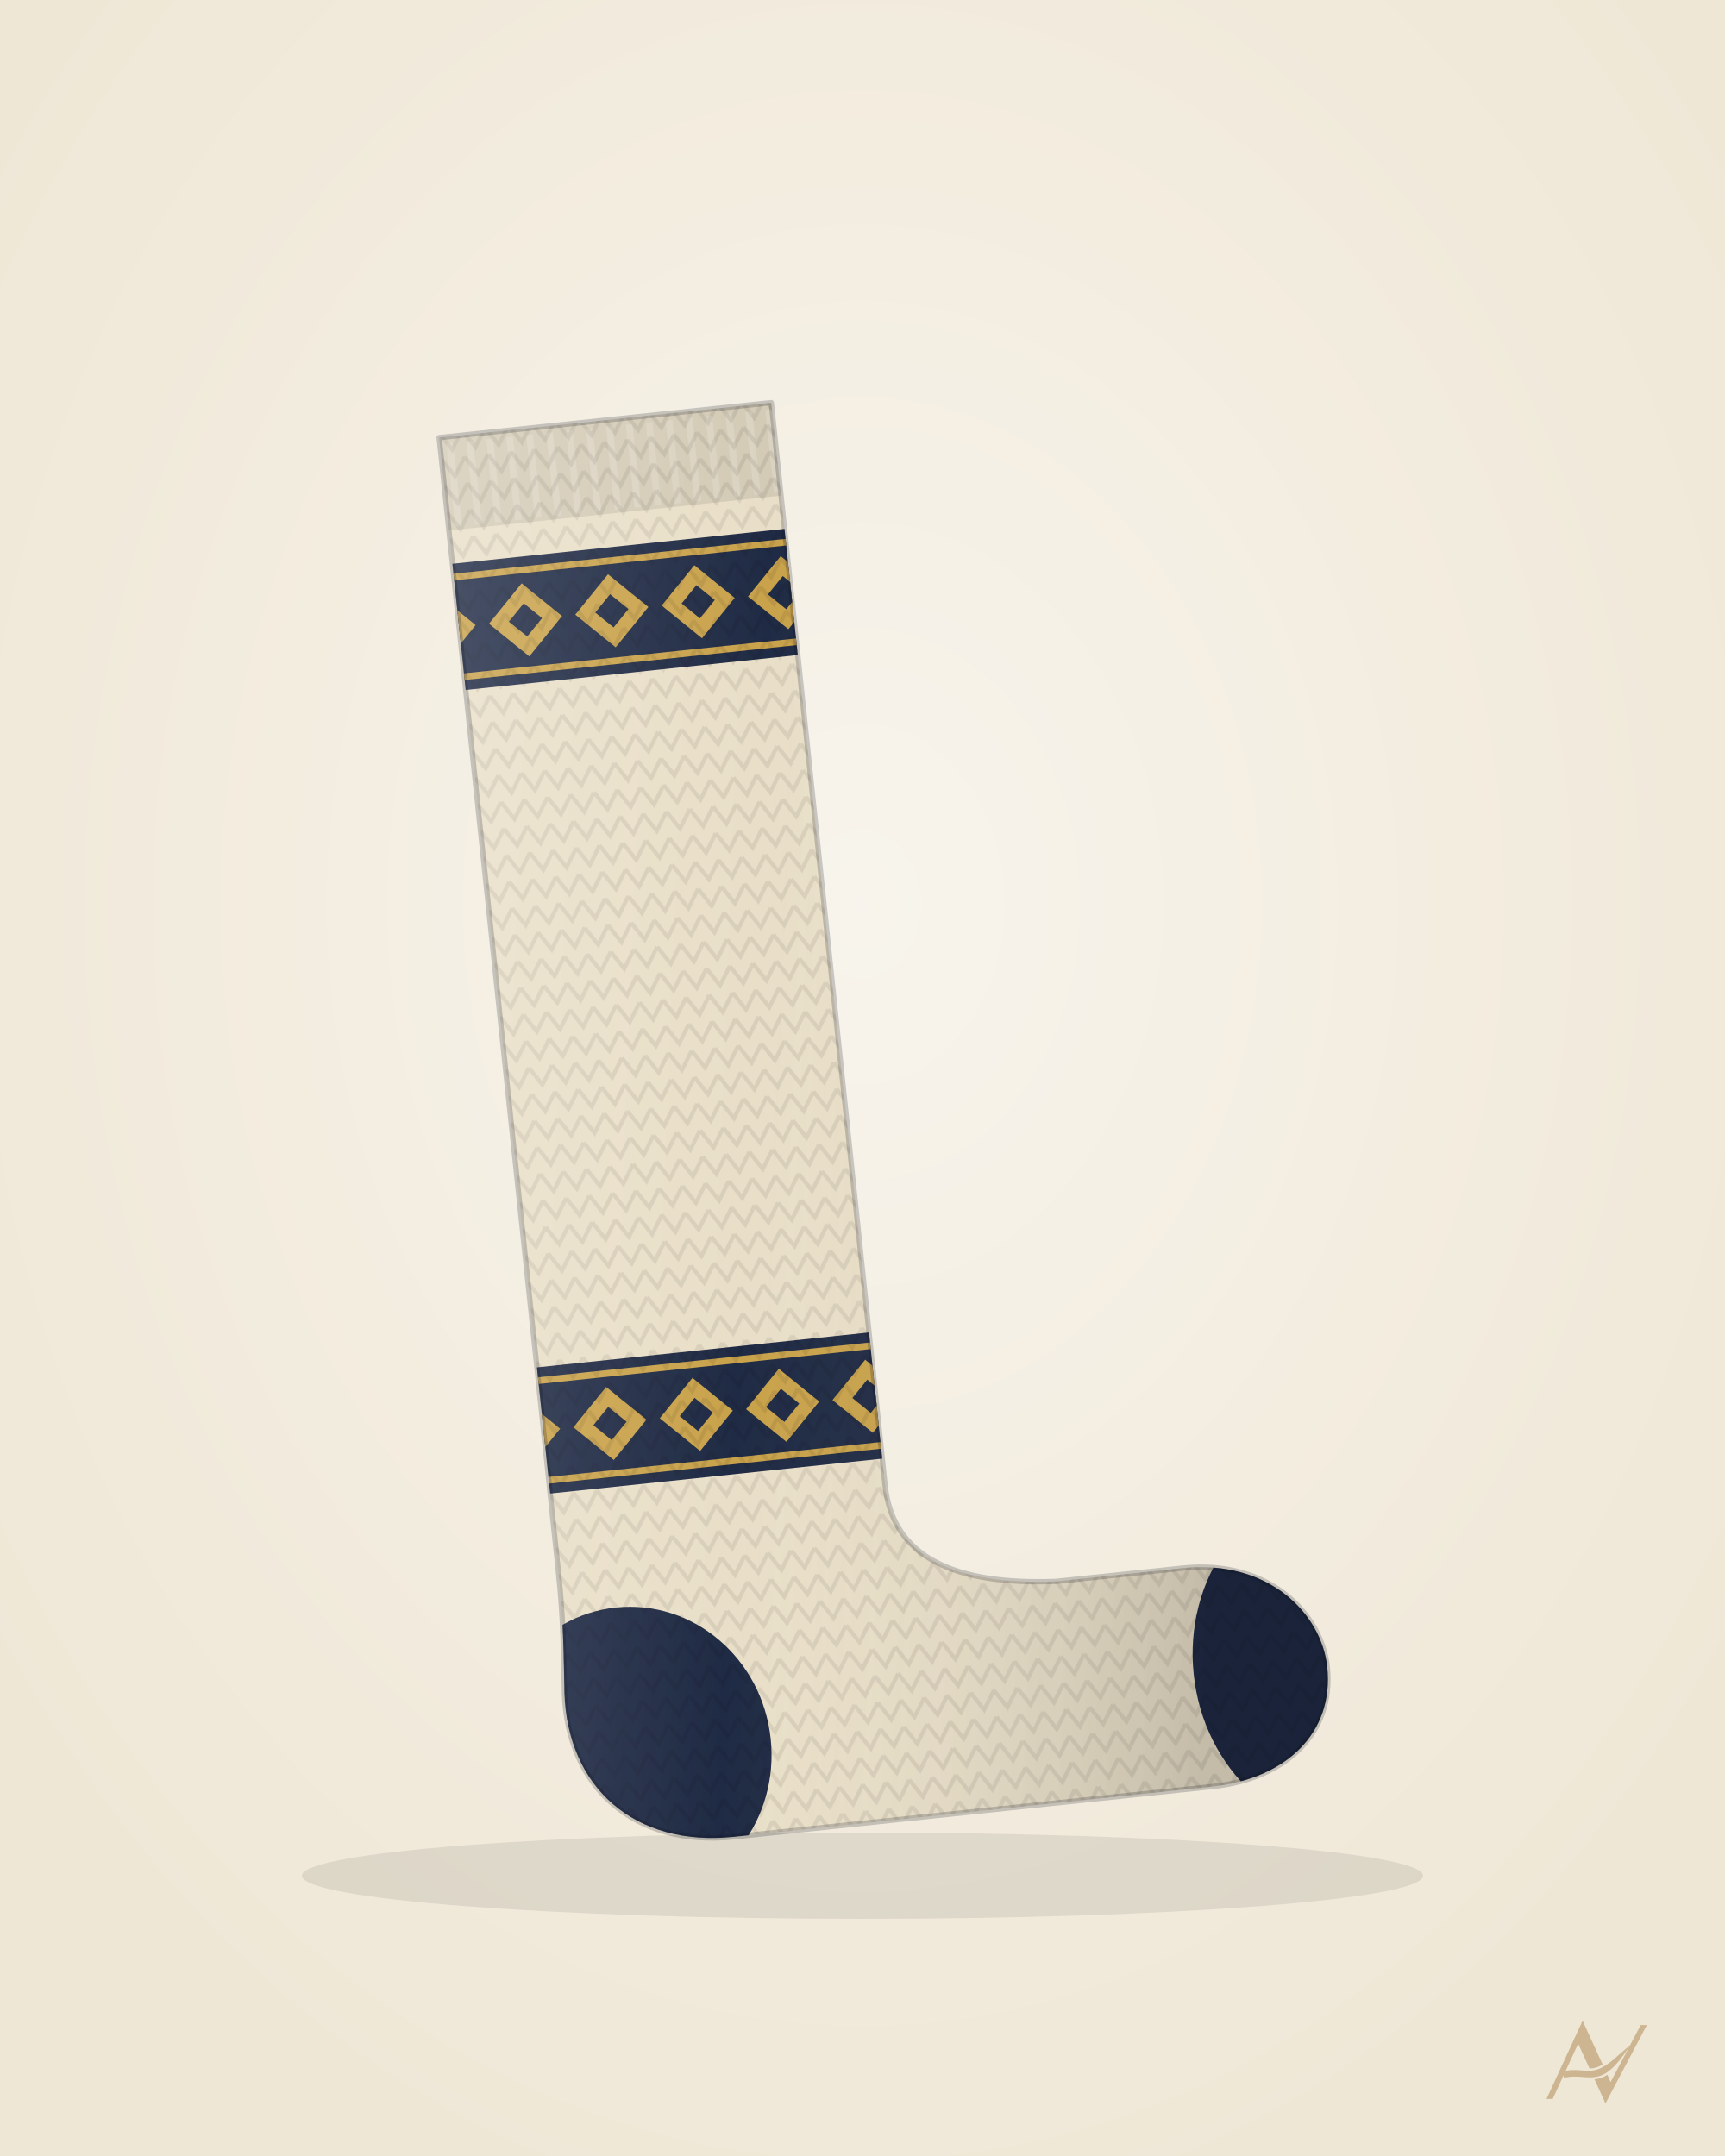
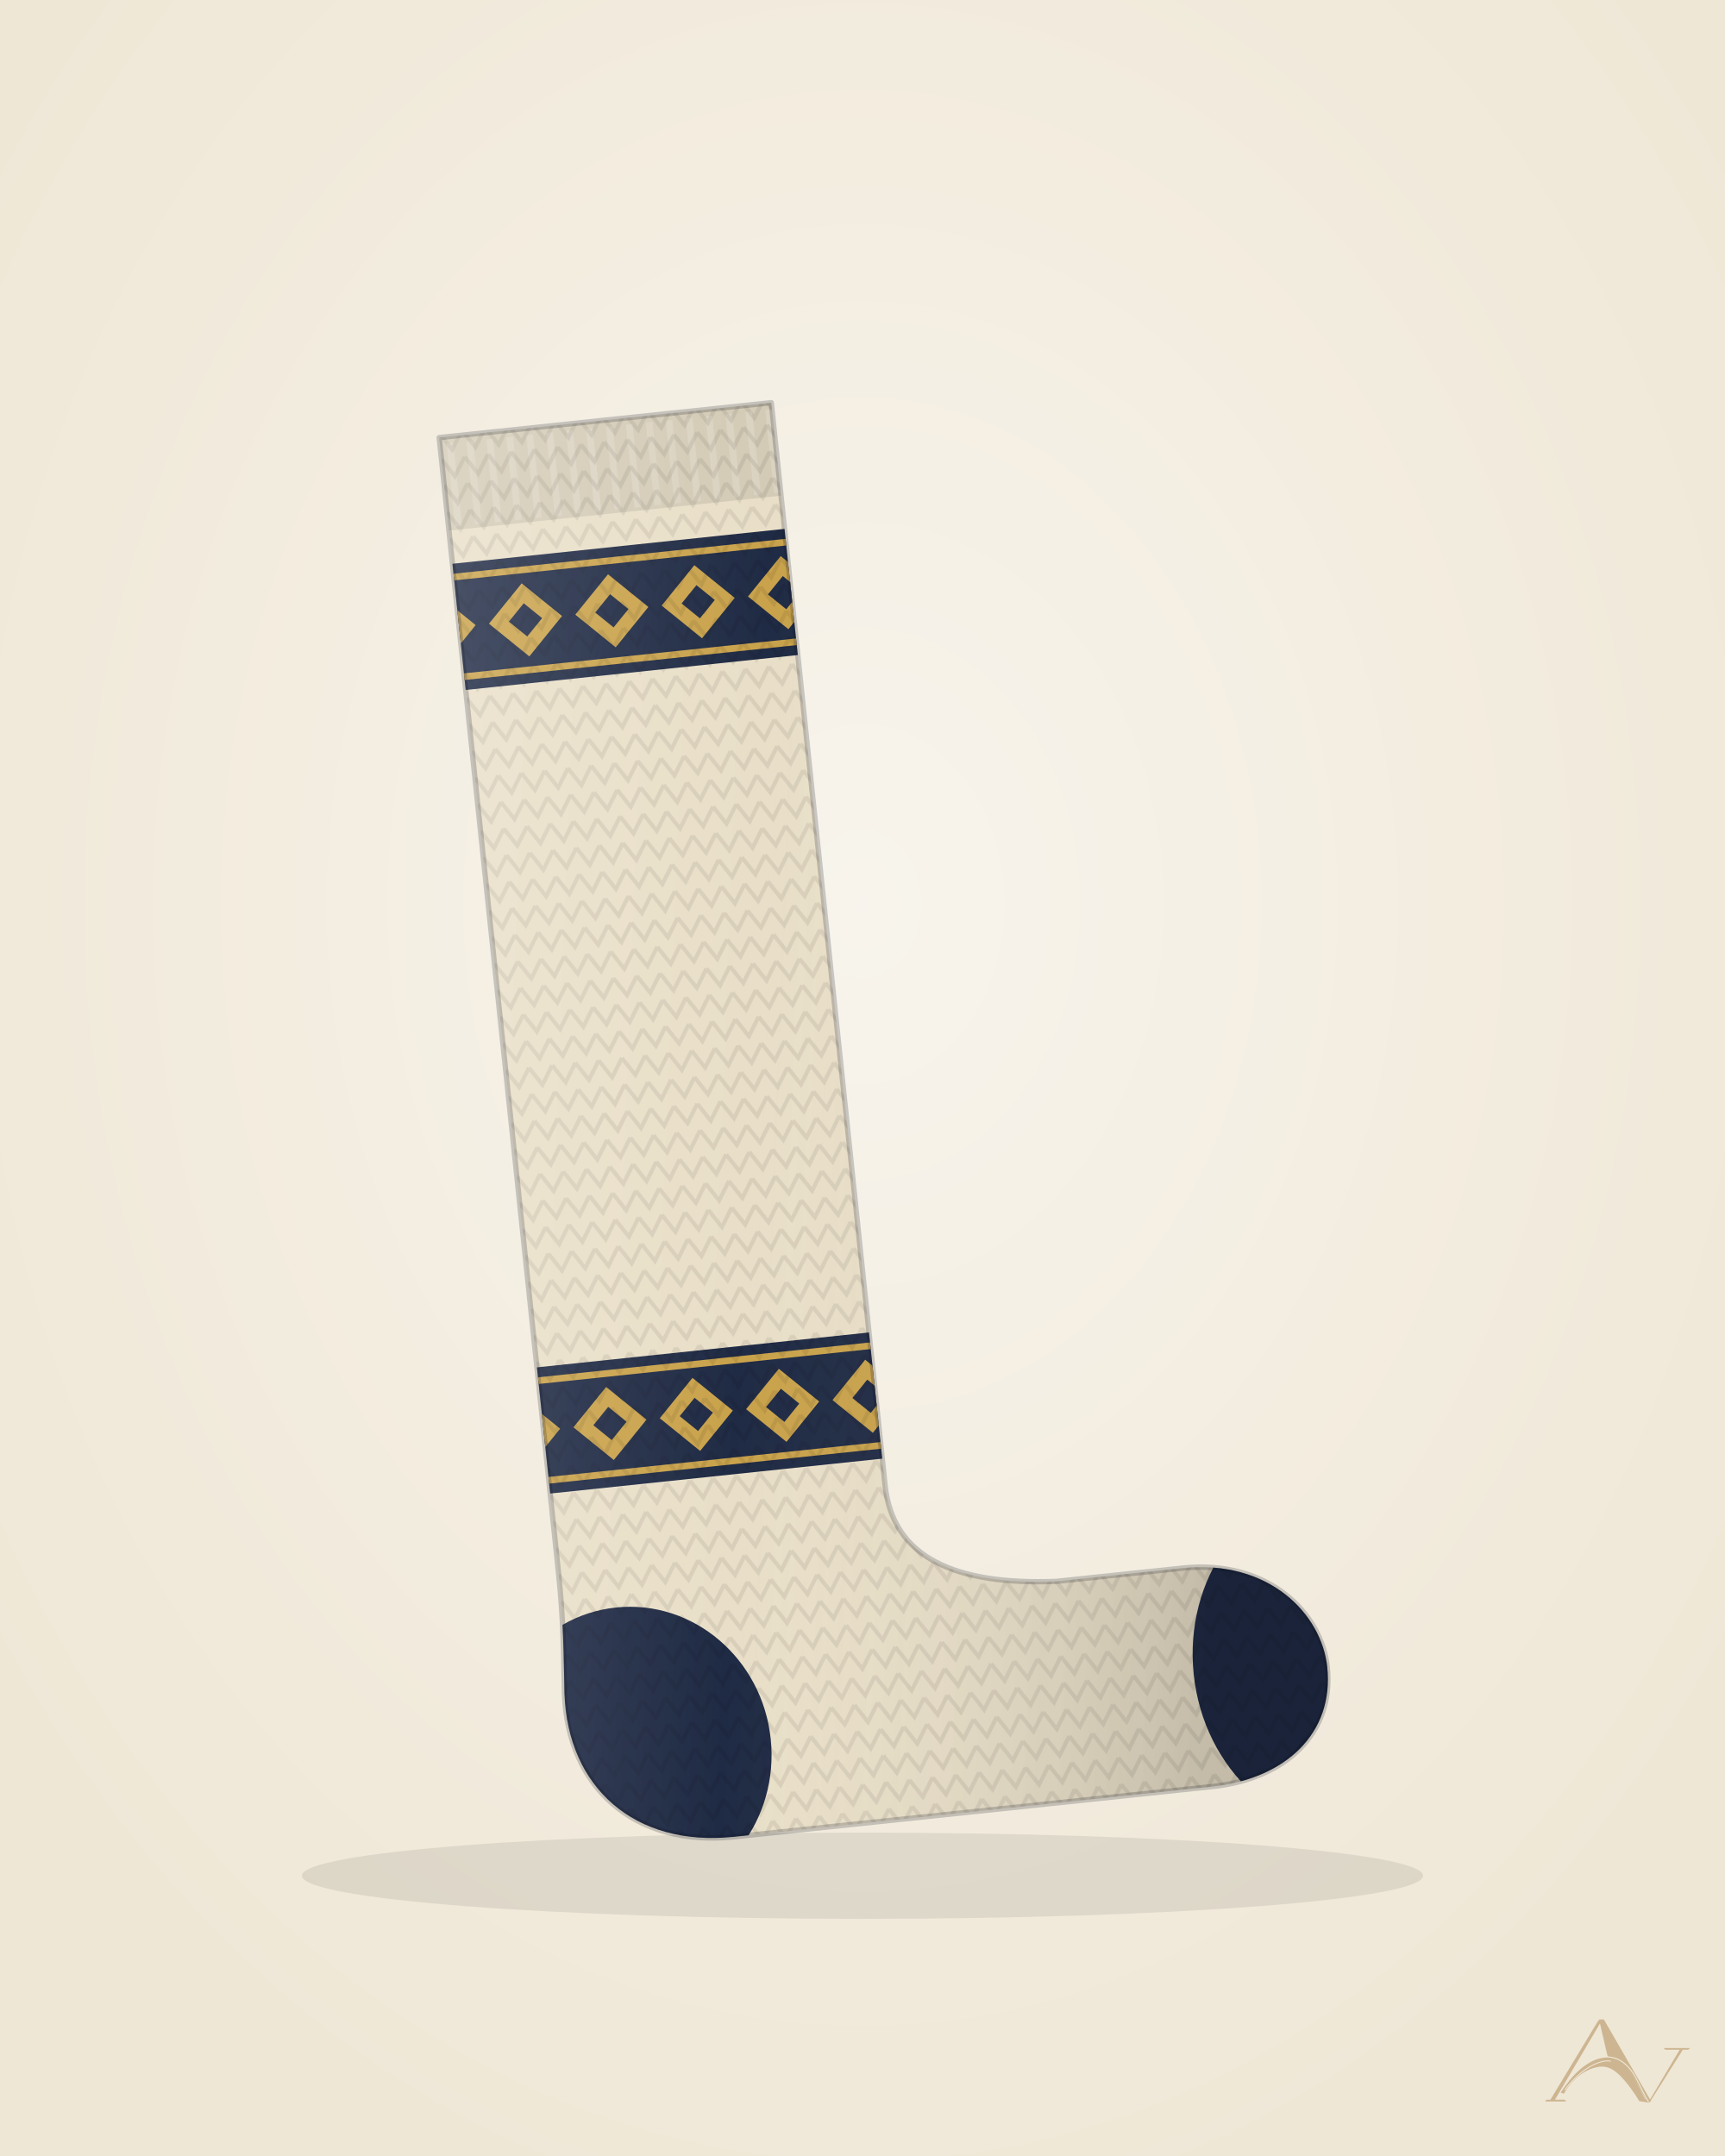
<svg xmlns="http://www.w3.org/2000/svg" viewBox="0 0 800 1000" role="img">
  <defs>
    <radialGradient id="light" cx=".5" cy=".42" r=".62">
      <stop offset="0" stop-color="#fff" stop-opacity=".55" />
      <stop offset="1" stop-color="#fff" stop-opacity="0" />
    </radialGradient>
  </defs>
  <rect width="800" height="1000" fill="#efe7d6" />
  <rect width="800" height="1000" fill="url(#light)" />
  <ellipse cx="400" cy="870" rx="260" ry="20" fill="#000" fill-opacity=".08" />
  <g transform="rotate(-6 400 500) translate(235.8 379.2) scale(1.548673 1.548673)">
    <defs>
      <clipPath id="c-oimo-knee-high-a">
        <path d="M0 -126H100V200C100 222 118 232 148 234H186C212 234 226 252 226 268C226 288 210 300 188 300H44C14 300 -4 280 -2 252C-1 240 0 230 0 216Z" />
      </clipPath>
      <pattern id="k-oimo-knee-high-a" width="7" height="8" patternUnits="userSpaceOnUse">
        <path d="M0 0.5L3.5 6L7 0.5" fill="none" stroke="#000" stroke-opacity=".075" stroke-width="1.2" />
      </pattern>
      <linearGradient id="g-oimo-knee-high-a" x1="0" x2="1" y1="0" y2="0.25">
        <stop offset="0" stop-color="#fff" stop-opacity=".2" />
        <stop offset=".42" stop-color="#fff" stop-opacity="0" />
        <stop offset="1" stop-color="#000" stop-opacity=".16" />
      </linearGradient>
    </defs>
    <path d="M0 -126H100V200C100 222 118 232 148 234H186C212 234 226 252 226 268C226 288 210 300 188 300H44C14 300 -4 280 -2 252C-1 240 0 230 0 216Z" fill="#e9dfc8" />
    <g clip-path="url(#c-oimo-knee-high-a)">
      <rect x="-10" y="-88" width="250" height="38" fill="#1f2a44" />
      <path d="M-10 -84H240M-10 -54H240" stroke="#c9a24b" stroke-width="2" />
      <path d="M-6 -80L5 -69L-6 -58L-17 -69Z" fill="#c9a24b" />
      <path d="M-6 -74L-1 -69L-6 -64L-11 -69Z" fill="#1f2a44" />
      <path d="M20 -80L31 -69L20 -58L9 -69Z" fill="#c9a24b" />
      <path d="M20 -74L25 -69L20 -64L15 -69Z" fill="#1f2a44" />
      <path d="M46 -80L57 -69L46 -58L35 -69Z" fill="#c9a24b" />
      <path d="M46 -74L51 -69L46 -64L41 -69Z" fill="#1f2a44" />
      <path d="M72 -80L83 -69L72 -58L61 -69Z" fill="#c9a24b" />
      <path d="M72 -74L77 -69L72 -64L67 -69Z" fill="#1f2a44" />
      <path d="M98 -80L109 -69L98 -58L87 -69Z" fill="#c9a24b" />
      <path d="M98 -74L103 -69L98 -64L93 -69Z" fill="#1f2a44" />
      <path d="M124 -80L135 -69L124 -58L113 -69Z" fill="#c9a24b" />
      <path d="M124 -74L129 -69L124 -64L119 -69Z" fill="#1f2a44" />
      <path d="M150 -80L161 -69L150 -58L139 -69Z" fill="#c9a24b" />
      <path d="M150 -74L155 -69L150 -64L145 -69Z" fill="#1f2a44" />
      <path d="M176 -80L187 -69L176 -58L165 -69Z" fill="#c9a24b" />
      <path d="M176 -74L181 -69L176 -64L171 -69Z" fill="#1f2a44" />
      <path d="M202 -80L213 -69L202 -58L191 -69Z" fill="#c9a24b" />
      <path d="M202 -74L207 -69L202 -64L197 -69Z" fill="#1f2a44" />
      <path d="M228 -80L239 -69L228 -58L217 -69Z" fill="#c9a24b" />
      <path d="M228 -74L233 -69L228 -64L223 -69Z" fill="#1f2a44" />
      <rect x="-10" y="154" width="250" height="38" fill="#1f2a44" />
      <path d="M-10 158H240M-10 188H240" stroke="#c9a24b" stroke-width="2" />
      <path d="M-6 162L5 173L-6 184L-17 173Z" fill="#c9a24b" />
      <path d="M-6 168L-1 173L-6 178L-11 173Z" fill="#1f2a44" />
      <path d="M20 162L31 173L20 184L9 173Z" fill="#c9a24b" />
      <path d="M20 168L25 173L20 178L15 173Z" fill="#1f2a44" />
      <path d="M46 162L57 173L46 184L35 173Z" fill="#c9a24b" />
      <path d="M46 168L51 173L46 178L41 173Z" fill="#1f2a44" />
      <path d="M72 162L83 173L72 184L61 173Z" fill="#c9a24b" />
      <path d="M72 168L77 173L72 178L67 173Z" fill="#1f2a44" />
      <path d="M98 162L109 173L98 184L87 173Z" fill="#c9a24b" />
      <path d="M98 168L103 173L98 178L93 173Z" fill="#1f2a44" />
      <path d="M124 162L135 173L124 184L113 173Z" fill="#c9a24b" />
      <path d="M124 168L129 173L124 178L119 173Z" fill="#1f2a44" />
      <path d="M150 162L161 173L150 184L139 173Z" fill="#c9a24b" />
      <path d="M150 168L155 173L150 178L145 173Z" fill="#1f2a44" />
      <path d="M176 162L187 173L176 184L165 173Z" fill="#c9a24b" />
      <path d="M176 168L181 173L176 178L171 173Z" fill="#1f2a44" />
      <path d="M202 162L213 173L202 184L191 173Z" fill="#c9a24b" />
      <path d="M202 168L207 173L202 178L197 173Z" fill="#1f2a44" />
      <path d="M228 162L239 173L228 184L217 173Z" fill="#c9a24b" />
      <path d="M228 168L233 173L228 178L223 173Z" fill="#1f2a44" />
      <rect x="-10" y="-126" width="120" height="28" fill="#000" fill-opacity=".09" />
      <path d="M3 -124V-99" stroke="#fff" stroke-opacity=".16" stroke-width="2" />
      <path d="M9 -124V-99" stroke="#fff" stroke-opacity=".16" stroke-width="2" />
      <path d="M15 -124V-99" stroke="#fff" stroke-opacity=".16" stroke-width="2" />
      <path d="M21 -124V-99" stroke="#fff" stroke-opacity=".16" stroke-width="2" />
      <path d="M27 -124V-99" stroke="#fff" stroke-opacity=".16" stroke-width="2" />
      <path d="M33 -124V-99" stroke="#fff" stroke-opacity=".16" stroke-width="2" />
      <path d="M39 -124V-99" stroke="#fff" stroke-opacity=".16" stroke-width="2" />
      <path d="M45 -124V-99" stroke="#fff" stroke-opacity=".16" stroke-width="2" />
      <path d="M51 -124V-99" stroke="#fff" stroke-opacity=".16" stroke-width="2" />
      <path d="M57 -124V-99" stroke="#fff" stroke-opacity=".16" stroke-width="2" />
      <path d="M63 -124V-99" stroke="#fff" stroke-opacity=".16" stroke-width="2" />
      <path d="M69 -124V-99" stroke="#fff" stroke-opacity=".16" stroke-width="2" />
      <path d="M75 -124V-99" stroke="#fff" stroke-opacity=".16" stroke-width="2" />
      <path d="M81 -124V-99" stroke="#fff" stroke-opacity=".16" stroke-width="2" />
      <path d="M87 -124V-99" stroke="#fff" stroke-opacity=".16" stroke-width="2" />
      <path d="M93 -124V-99" stroke="#fff" stroke-opacity=".16" stroke-width="2" />
      <path d="M99 -124V-99" stroke="#fff" stroke-opacity=".16" stroke-width="2" />
      <ellipse cx="16" cy="272" rx="42" ry="44" fill="#1f2a44" />
      <ellipse cx="232" cy="266" rx="46" ry="52" fill="#1f2a44" />
      <rect x="-30" y="-156" width="290" height="466" fill="url(#k-oimo-knee-high-a)" />
      <rect x="-6" y="-126" width="236" height="430" fill="url(#g-oimo-knee-high-a)" />
    </g>
    <path d="M0 -126H100V200C100 222 118 232 148 234H186C212 234 226 252 226 268C226 288 210 300 188 300H44C14 300 -4 280 -2 252C-1 240 0 230 0 216Z" fill="none" stroke="#0b1220" stroke-opacity=".2" stroke-width="1.6" stroke-linejoin="round" />
  </g>
-   <g transform="translate(716 936) scale(0.4082)" opacity=".55">
+   <g transform="translate(716 936) scale(0.1325)" opacity=".55">
    <defs>
-       <clipPath id="wm-z">
-         <rect x="38" y="0" width="42" height="100" />
-       </clipPath>
-       <mask id="wm-m" maskUnits="userSpaceOnUse" x="-10" y="-10" width="140" height="120">
-         <rect x="-10" y="-10" width="140" height="120" fill="#fff" />
-         <path d="M21 61C37 56 49 63 62 58S85 41 98 31C89 45 77 62 63 66S39 64 23 68Z" fill="none" stroke="#000" stroke-width="5" stroke-linejoin="round" clip-path="url(#wm-z)" />
+       <mask id="wm-over" maskUnits="userSpaceOnUse" x="0" y="0" width="620" height="420">
+         <rect x="0" y="0" width="620" height="420" fill="#fff" />
+         <path d="M95 303C147 222 205 180 258 180C303 181 336 213 358 255C374 287 388 317 402 338L370 333C350 300 327 268 302 243C278 220 258 211 236 212C182 217 136 255 106 307Z" fill="none" stroke="#000" stroke-width="7" stroke-linejoin="round" />
+       </mask>
+       <mask id="wm-fold" maskUnits="userSpaceOnUse" x="0" y="0" width="620" height="420">
+         <rect x="0" y="0" width="620" height="420" fill="#fff" />
+         <path d="M110 293C166 219 225 192 261 192C301 194 333 221 351 254C365 281 377 305 391 327" fill="none" stroke="#000" stroke-width="3.2" stroke-linecap="round" />
      </mask>
    </defs>
-     <g fill="#b08d57">
-       <path d="M3 92L44 3L75.86 72.65L110 8L117 8L70 97L38.96 29.14L10 92Z" mask="url(#wm-m)" />
-       <path d="M21 61C37 56 49 63 62 58S85 41 98 31C89 45 77 62 63 66S39 64 23 68Z" />
+     <g transform="translate(-36 -42)" fill="#b08d57">
+       <g mask="url(#wm-over)">
+         <path d="M227 50L239 50L73 331H57Z" />
+         <path d="M229 47L258 172L300 245L384 334L400 340L411 333L246 47Z" />
+       </g>
+       <path d="M40 334H114L109 328H45Z" />
+       <path d="M400 340L409 333L523 152H512Z" />
+       <path d="M455 147H548L541 153H461Z" />
+       <path d="M95 303C147 222 205 180 258 180C303 181 336 213 358 255C374 287 388 317 402 338L370 333C350 300 327 268 302 243C278 220 258 211 236 212C182 217 136 255 106 307Z" mask="url(#wm-fold)" />
    </g>
  </g>
</svg>
